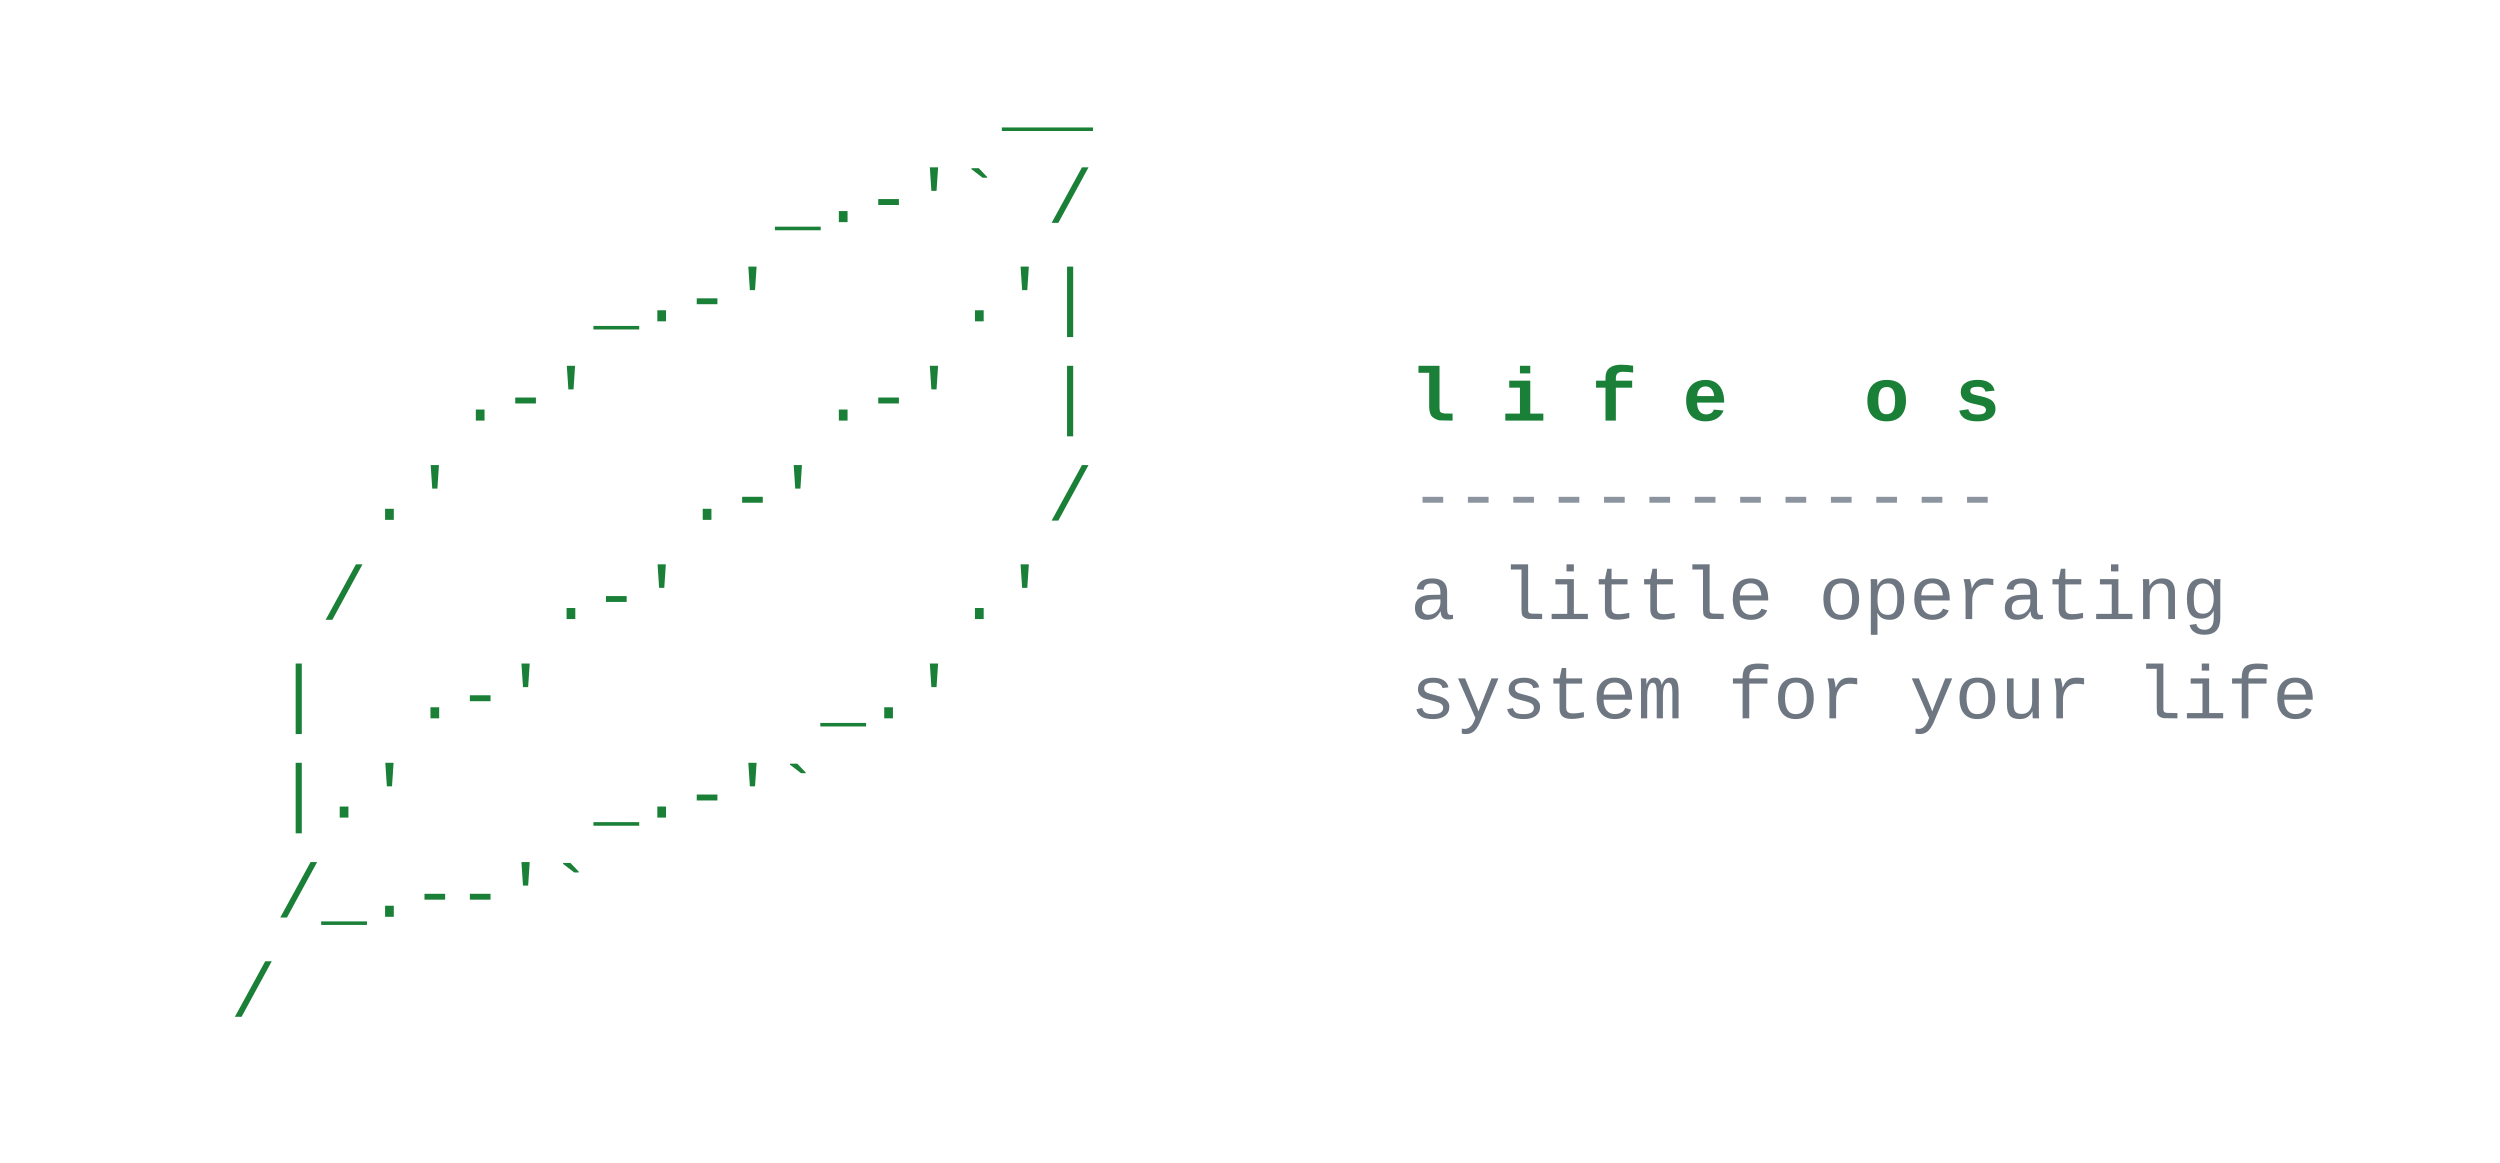
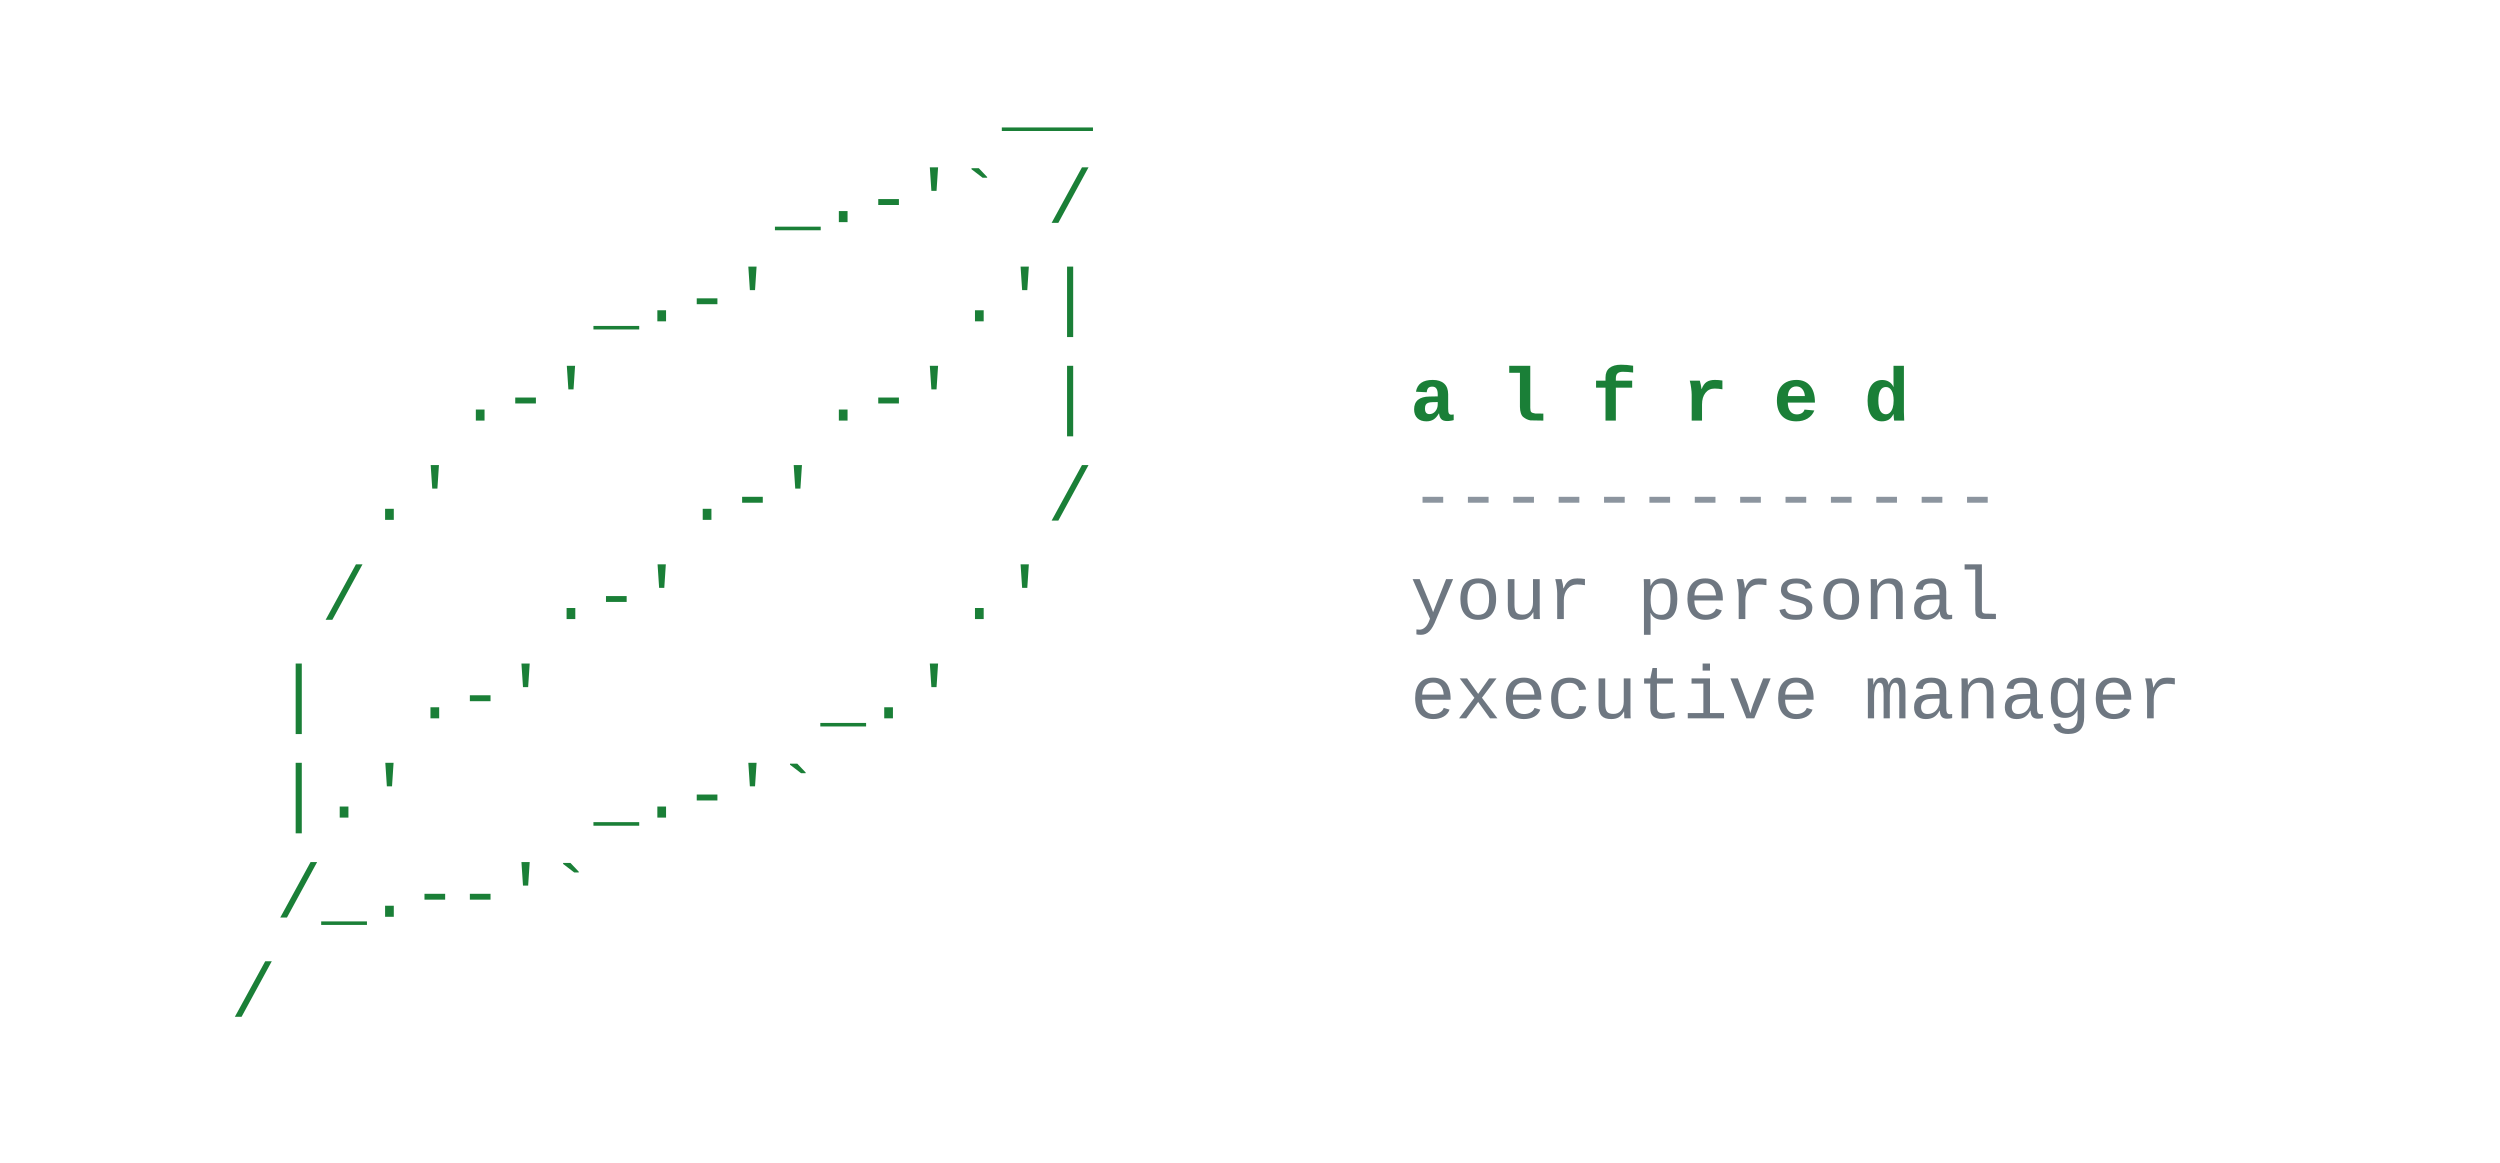
- <svg xmlns="http://www.w3.org/2000/svg" viewBox="0 0 529 246" width="529" height="246" role="img" aria-label="Life OS: an ASCII leaf beside the words life os, a little operating system for your life">
+ <svg xmlns="http://www.w3.org/2000/svg" viewBox="0 0 529 246" width="529" height="246" role="img" aria-label="ALFRED: an ASCII leaf beside the word alfred, your personal executive manager">
  <style>text{font-family:ui-monospace,SFMono-Regular,Menlo,Consolas,"Liberation Mono",monospace;font-size:16px;white-space:pre}</style>
  <text x="20" y="26" xml:space="preserve" fill="#1a7f37">                    __</text>
  <text x="20" y="47" xml:space="preserve" fill="#1a7f37">               _.-'` /</text>
  <text x="20" y="68" xml:space="preserve" fill="#1a7f37">           _.-'    .'|</text>
  <text x="20" y="89" xml:space="preserve" fill="#1a7f37">        .-'     .-'  |</text>
-   <text x="298.4" y="89" xml:space="preserve" fill="#1a7f37" font-weight="700">l i f e   o s</text>
+   <text x="298.4" y="89" xml:space="preserve" fill="#1a7f37" font-weight="700">a l f r e d</text>
  <text x="20" y="110" xml:space="preserve" fill="#1a7f37">      .'     .-'     /</text>
  <text x="298.4" y="110" xml:space="preserve" fill="#8c959f">-------------</text>
  <text x="20" y="131" xml:space="preserve" fill="#1a7f37">     /    .-'      .'</text>
-   <text x="298.4" y="131" xml:space="preserve" fill="#6e7781">a little operating</text>
+   <text x="298.4" y="131" xml:space="preserve" fill="#6e7781">your personal</text>
  <text x="20" y="152" xml:space="preserve" fill="#1a7f37">    |  .-'      _.'</text>
-   <text x="298.4" y="152" xml:space="preserve" fill="#6e7781">system for your life</text>
+   <text x="298.4" y="152" xml:space="preserve" fill="#6e7781">executive manager</text>
  <text x="20" y="173" xml:space="preserve" fill="#1a7f37">    |.'    _.-'`</text>
  <text x="20" y="194" xml:space="preserve" fill="#1a7f37">    /_.--'`</text>
  <text x="20" y="215" xml:space="preserve" fill="#1a7f37">   /</text>
</svg>
